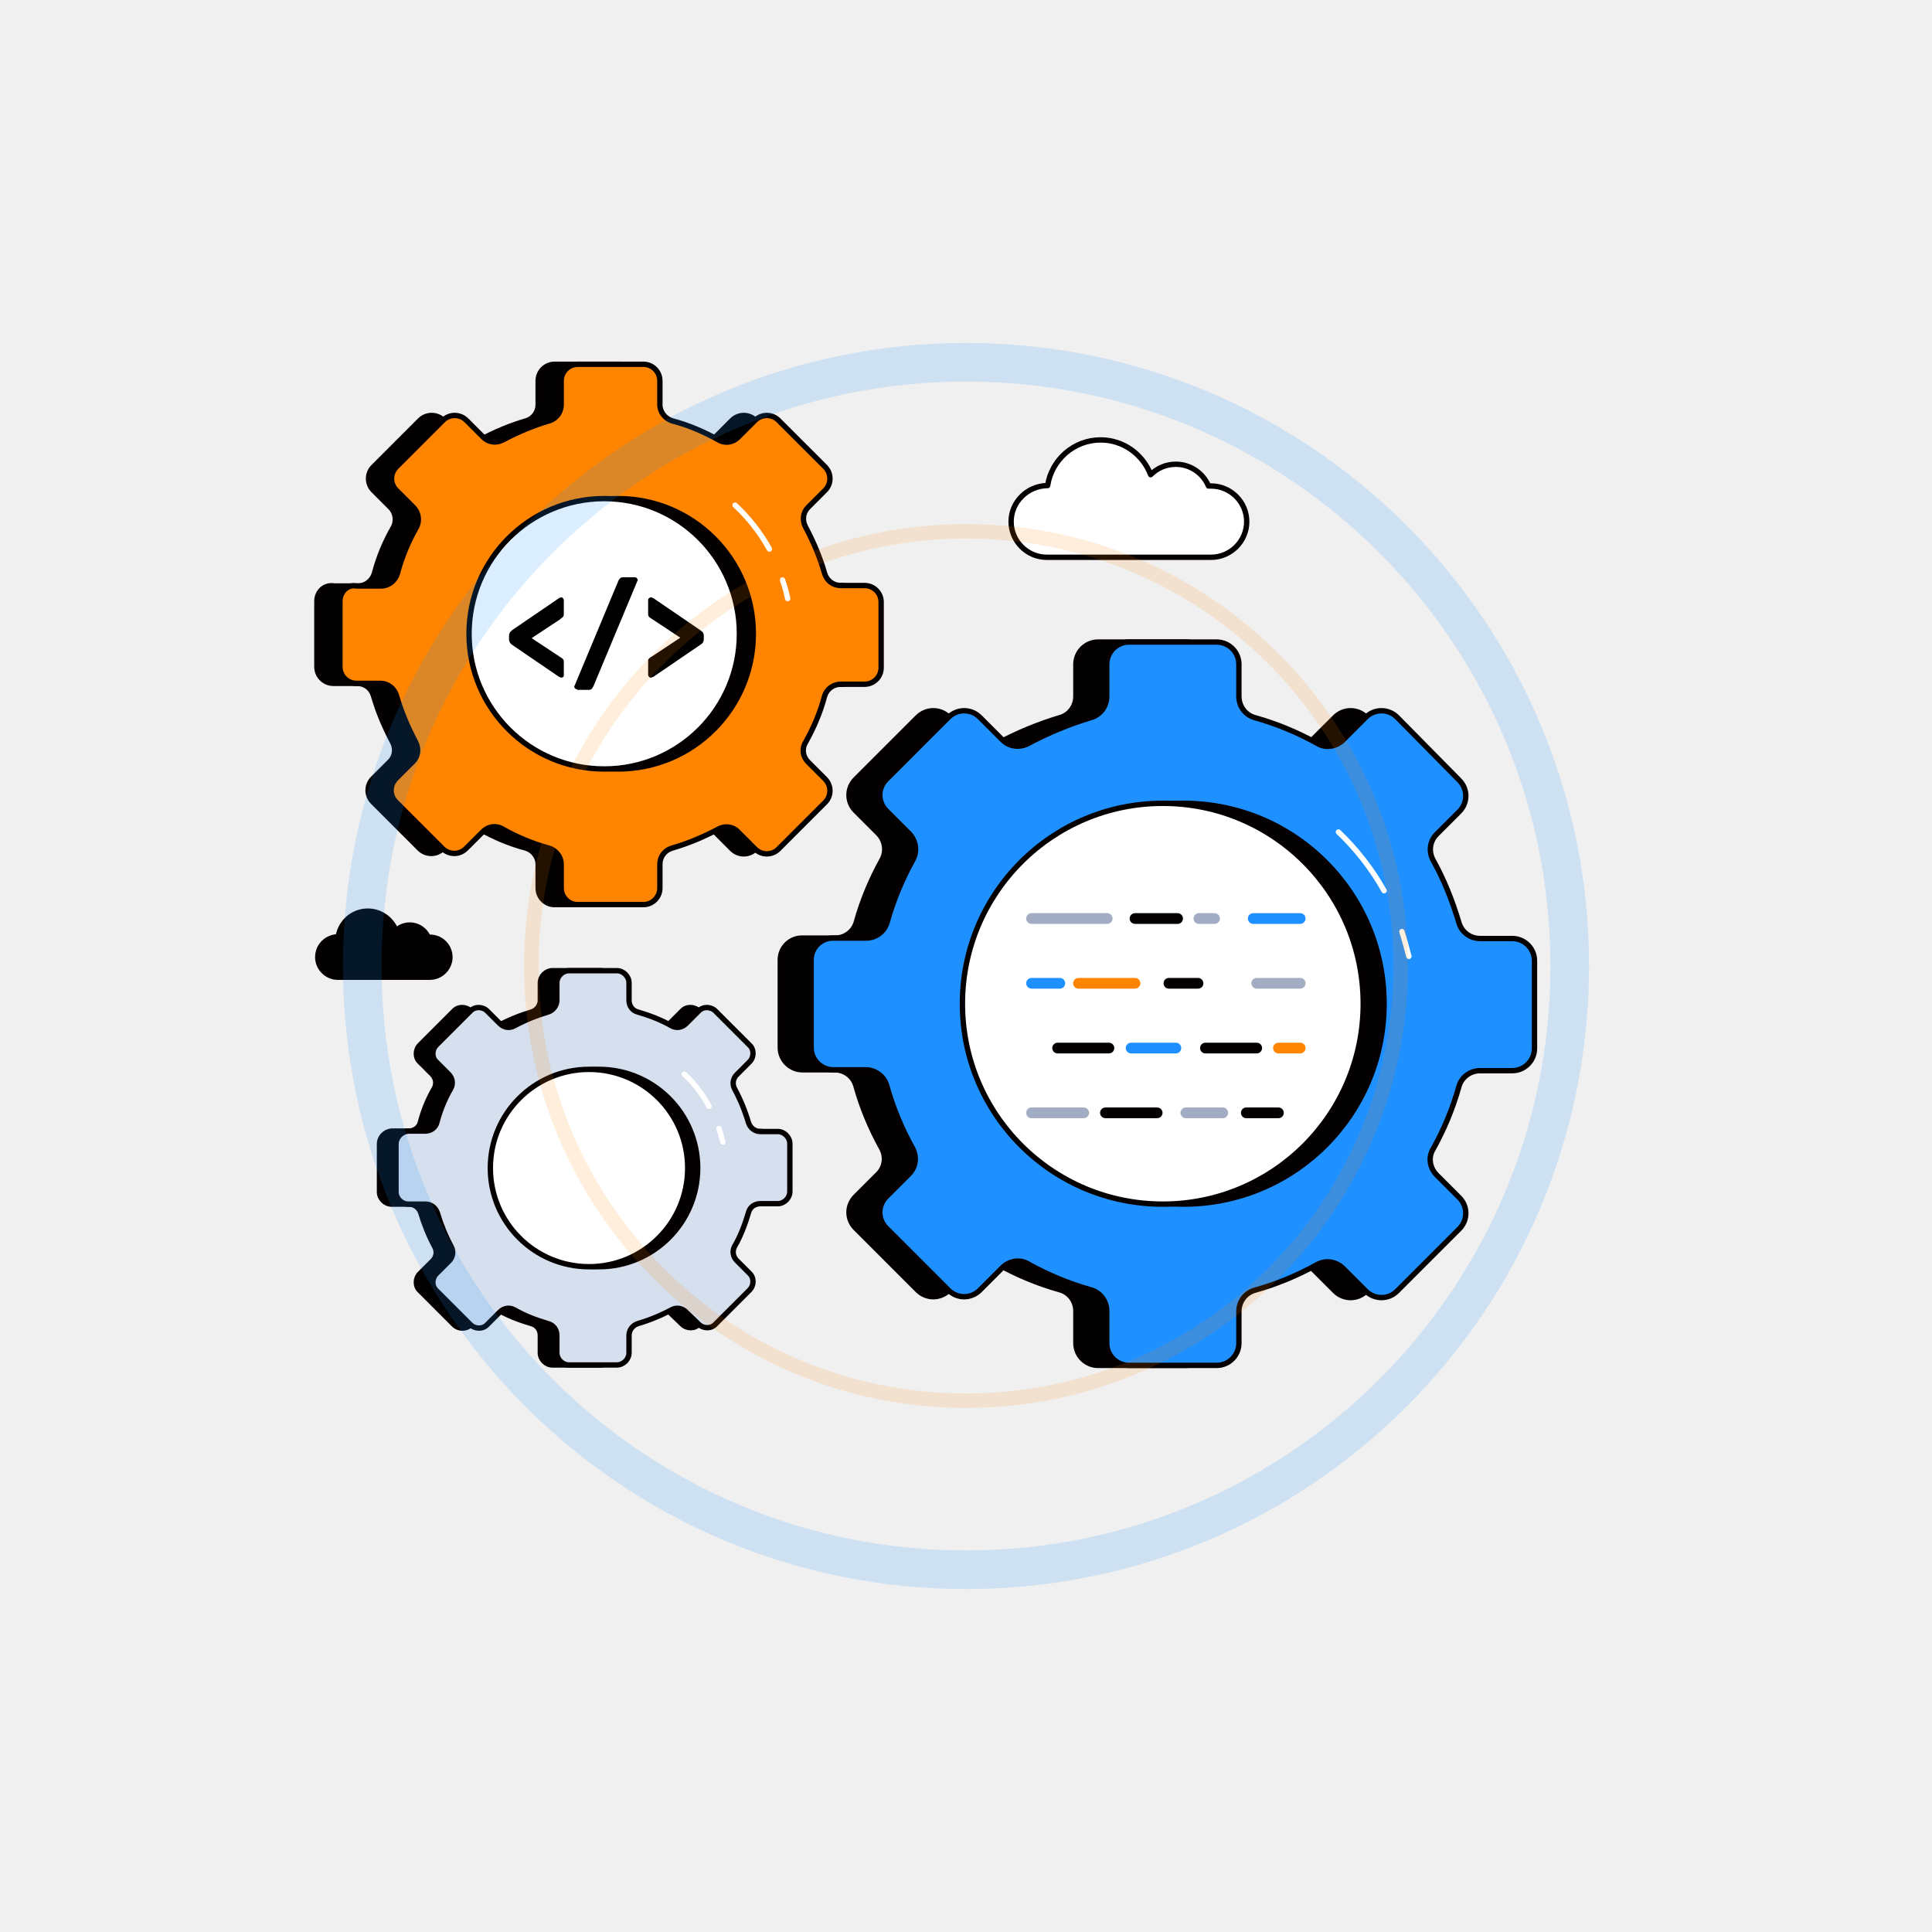
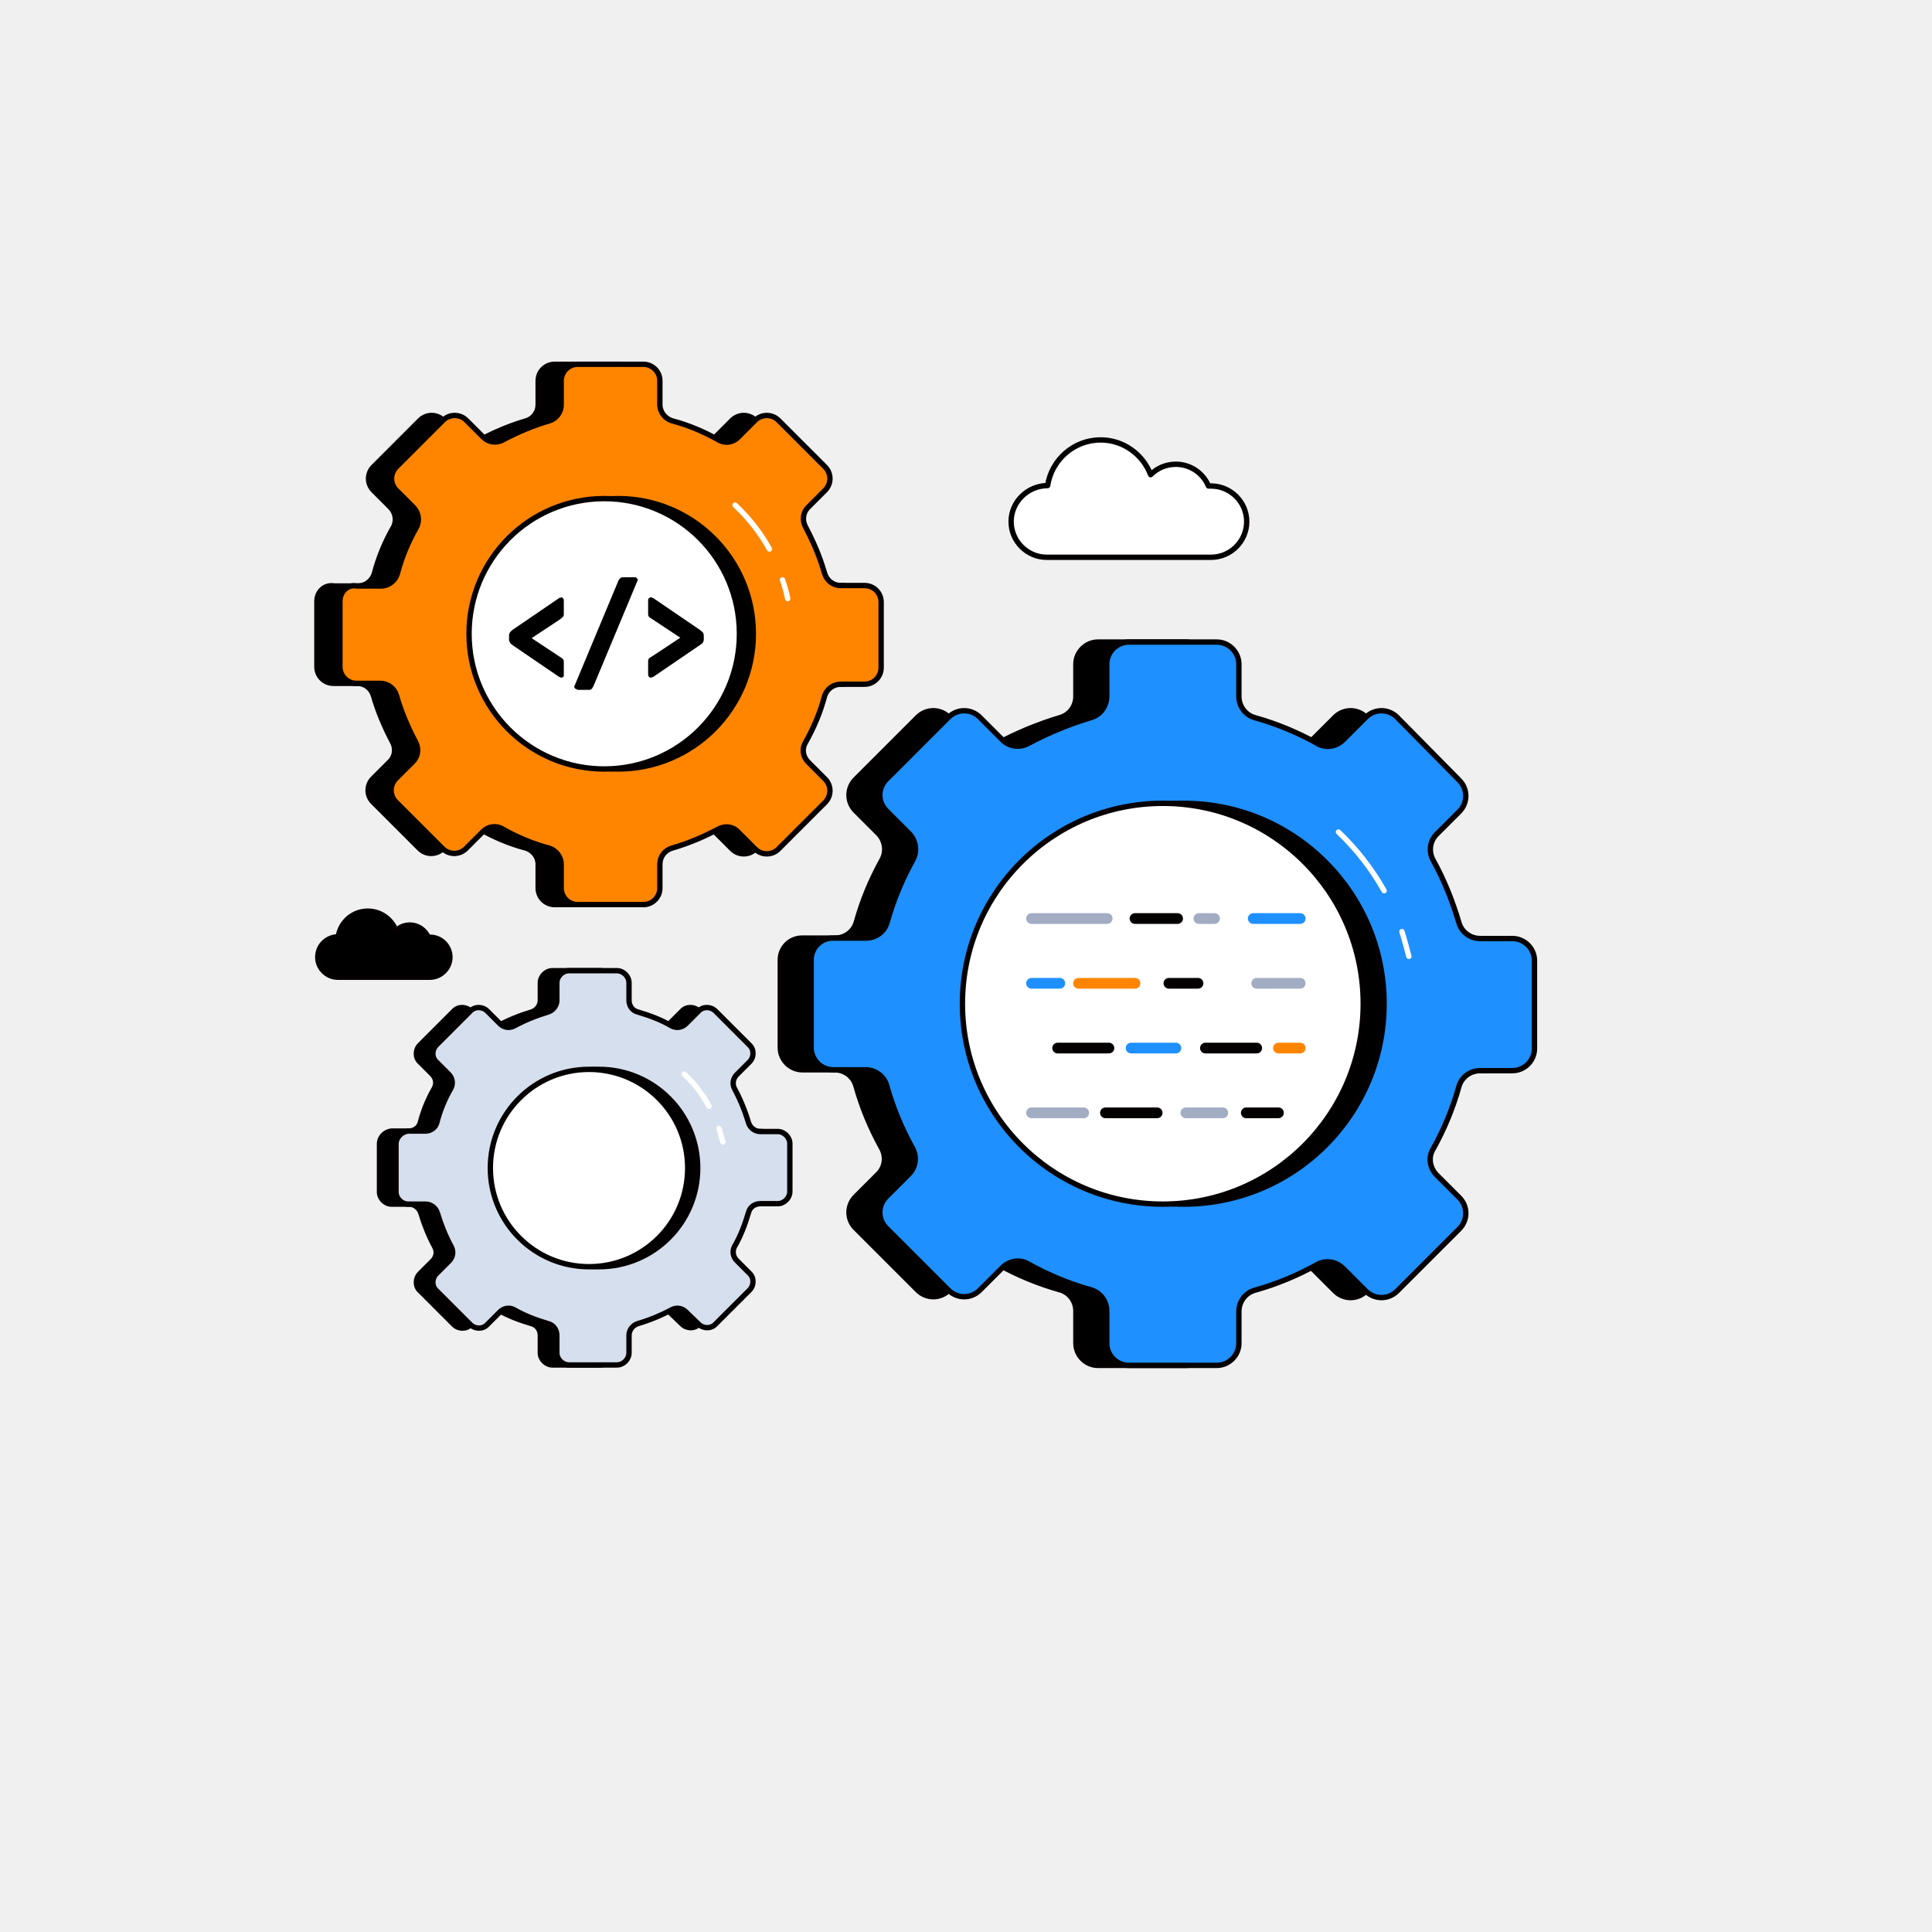
<svg xmlns="http://www.w3.org/2000/svg" width="360" height="360" viewBox="0 0 400 400">
  <style>
    .float { animation: float 2.6s ease-in-out infinite; transform-origin: center; }
    .pulse { animation: pulse 1.8s ease-in-out infinite; transform-origin: center; }
    .spin { animation: spin 8s linear infinite; transform-origin: center; }
    .line-pulse { animation: linePulse 1.3s ease-in-out infinite; }
    @keyframes float { 0%, 100% { transform: translateY(0); } 50% { transform: translateY(-6px); } }
    @keyframes pulse { 0%, 100% { transform: scale(1); opacity: 1; } 50% { transform: scale(1.03); opacity: 0.95; } }
    @keyframes spin { from { transform: rotate(0deg); } to { transform: rotate(360deg); } }
    @keyframes linePulse { 0%, 100% { stroke-opacity: 1; } 50% { stroke-opacity: 0.7; } }
  </style>
  <g class="float">
    <g id="SvgjsG1057">
      <svg enable-background="new 0 0 400 400" viewBox="0 0 400 400" width="360" height="360">
        <path stroke="#050000" stroke-linecap="round" stroke-linejoin="round" stroke-miterlimit="10" stroke-width="1.233" d="M179.5,220.8V241c0,2.8,2.3,5.1,5.1,5.1h7.4c2.3,0,4.3,1.5,4.9,3.7c1.4,5,3.4,9.8,5.9,14.3       c1.1,2,0.8,4.4-0.8,6l-5.2,5.2c-2,2-2,5.2,0,7.2l14.3,14.3c2,2,5.2,2,7.2,0l5.2-5.2c1.6-1.6,4.1-2,6-0.8       c4.5,2.5,9.3,4.5,14.3,5.9c2.2,0.6,3.7,2.6,3.7,4.9v7.4c0,2.8,2.3,5.1,5.1,5.1h20.2c2.8,0,5.1-2.3,5.1-5.1v-7.3       c0-2.3,1.5-4.3,3.7-4.9c5-1.4,9.8-3.4,14.3-5.9c2-1.1,4.4-0.7,6,0.9l5.2,5.2c2,2,5.2,2,7.2,0l14.3-14.3c2-2,2-5.2,0-7.2       l-5.2-5.2c-1.6-1.6-2-4.1-0.8-6c2.5-4.5,4.5-9.3,5.9-14.3c0.6-2.2,2.6-3.7,4.9-3.7h7.4c2.8,0,5.1-2.3,5.1-5.1v-20.2       c0-2.8-2.3-5.1-5.1-5.1h-7.4c-2.3,0-4.3-1.5-4.9-3.7c-1.5-5-3.4-9.8-5.9-14.3c-1.1-2-0.8-4.4,0.8-6l5.2-5.2c2-2,2-5.2,0-7.2       L314.3,165c-2-2-5.2-2-7.2,0l-5.2,5.2c-1.6,1.6-4.1,2-6,0.8c-4.5-2.5-9.3-4.5-14.3-5.9c-2.2-0.6-3.7-2.6-3.7-4.9v-7.4       c0-2.8-2.3-5.1-5.1-5.1h-20.2c-2.8,0-5.1,2.3-5.1,5.1v7.4c0,2.3-1.5,4.3-3.7,4.9c-5,1.5-9.8,3.5-14.3,5.9c-2,1.1-4.4,0.8-6-0.8       l-5.2-5.2c-2-2-5.2-2-7.2,0l-14.3,14.3c-2,2-2,5.2,0,7.2l5.2,5.2c1.6,1.6,2,4.1,0.9,6.1c-2.5,4.5-4.5,9.3-5.9,14.3       c-0.6,2.2-2.6,3.7-4.9,3.7h-7.4C181.8,215.7,179.5,218,179.5,220.8z" class="svgStroke colorStroke050000-0 selectable" />
        <g>
          <animateTransform attributeName="transform" attributeType="XML" type="rotate" from="0 272.3 230.9" to="360 272.3 230.9" dur="6s" repeatCount="indefinite" />
          <path fill="#1e90ff" stroke="#050000" stroke-linecap="round" stroke-linejoin="round" stroke-miterlimit="10" stroke-width="1.233" d="M186.6,220.8V241c0,2.8,2.3,5.1,5.1,5.1h7.4c2.3,0,4.3,1.5,4.9,3.7c1.4,5,3.4,9.8,5.9,14.3       c1.1,2,0.8,4.4-0.8,6l-5.2,5.2c-2,2-2,5.2,0,7.2l14.3,14.3c2,2,5.2,2,7.2,0l5.2-5.2c1.6-1.6,4.1-2,6-0.8       c4.5,2.5,9.3,4.5,14.3,5.9c2.2,0.6,3.7,2.6,3.7,4.9v7.4c0,2.8,2.3,5.1,5.1,5.1h20.2c2.8,0,5.1-2.3,5.1-5.1v-7.3       c0-2.3,1.5-4.3,3.7-4.9c5-1.4,9.8-3.4,14.3-5.9c2-1.1,4.4-0.7,6,0.9l5.2,5.2c2,2,5.2,2,7.2,0l14.3-14.3c2-2,2-5.2,0-7.2       l-5.2-5.2c-1.6-1.6-2-4.1-0.8-6c2.5-4.5,4.5-9.3,5.9-14.3c0.6-2.2,2.6-3.7,4.9-3.7h7.4c2.8,0,5.1-2.3,5.1-5.1v-20.2       c0-2.8-2.3-5.1-5.1-5.1h-7.4c-2.3,0-4.3-1.5-4.9-3.7c-1.5-5-3.4-9.8-5.9-14.3c-1.1-2-0.8-4.4,0.8-6l5.2-5.2c2-2,2-5.2,0-7.2       L321.4,165c-2-2-5.2-2-7.2,0l-5.2,5.2c-1.6,1.6-4.1,2-6,0.8c-4.5-2.5-9.3-4.5-14.3-5.9c-2.2-0.6-3.7-2.6-3.7-4.9v-7.4       c0-2.8-2.3-5.1-5.1-5.1h-20.2c-2.8,0-5.1,2.3-5.1,5.1v7.4c0,2.3-1.5,4.3-3.7,4.9c-5,1.5-9.8,3.5-14.3,5.9c-2,1.1-4.4,0.8-6-0.8       l-5.2-5.2c-2-2-5.2-2-7.2,0l-14.3,14.3c-2,2-2,5.2,0,7.2l5.2,5.2c1.6,1.6,2,4.1,0.9,6.1c-2.5,4.5-4.5,9.3-5.9,14.3       c-0.6,2.2-2.6,3.7-4.9,3.7h-7.4C188.9,215.7,186.6,218,186.6,220.8z" class="svgShape color1e90ff-1 svgStroke colorStroke050000-1 selectable" />
          <circle cx="272.3" cy="230.9" r="46.1" stroke="#050000" stroke-linecap="round" stroke-linejoin="round" stroke-miterlimit="10" stroke-width="1.233" class="svgStroke colorStroke050000-2 selectable" />
          <circle cx="267.5" cy="230.9" r="46.1" fill="#fff" stroke="#050000" stroke-linecap="round" stroke-linejoin="round" stroke-miterlimit="10" stroke-width="1.233" class="svgShape colorffffff-3 svgStroke colorStroke050000-3 selectable" />
          <path fill="none" stroke="#fff" stroke-linecap="round" stroke-linejoin="round" stroke-miterlimit="10" stroke-width="1.233" d="M322.5 214.3c.6 1.9 1.1 3.8 1.6 5.7M307.9 191.4c4.1 3.9 7.7 8.5 10.5 13.5" class="svgStroke colorStrokeffffff-4 selectable" />
        </g>
        <g>
          <path stroke="#050000" stroke-linecap="round" stroke-linejoin="round" stroke-miterlimit="10" stroke-width="1.233" d="M72.9,138.3v15.1c0,2.1,1.7,3.8,3.8,3.8h5.5c1.7,0,3.2,1.1,3.7,2.8c1.1,3.8,2.6,7.3,4.4,10.7       c0.8,1.5,0.6,3.3-0.6,4.5l-3.9,3.9c-1.5,1.5-1.5,3.9,0,5.4l10.7,10.7c1.5,1.5,3.9,1.5,5.4,0l3.9-3.9c1.2-1.2,3-1.5,4.5-0.6       c3.4,1.9,6.9,3.4,10.7,4.4c1.6,0.5,2.8,2,2.8,3.7v5.5c0,2.1,1.7,3.8,3.8,3.8h15.1c2.1,0,3.8-1.7,3.8-3.8v-5.5       c0-1.7,1.1-3.2,2.8-3.7c3.8-1.1,7.3-2.6,10.7-4.4c1.5-0.8,3.3-0.6,4.5,0.7l3.9,3.9c1.5,1.5,3.9,1.5,5.4,0l10.7-10.7       c1.5-1.5,1.5-3.9,0-5.4l-3.9-3.9c-1.2-1.2-1.5-3-0.6-4.5c1.9-3.4,3.4-6.9,4.4-10.7c0.5-1.6,2-2.7,3.7-2.7h5.5       c2.1,0,3.8-1.7,3.8-3.8v-15.1c0-2.1-1.7-3.8-3.8-3.8h-5.5c-1.7,0-3.2-1.1-3.7-2.8c-1.1-3.8-2.6-7.3-4.4-10.7       c-0.8-1.5-0.6-3.3,0.6-4.5l3.9-3.9c1.5-1.5,1.5-3.9,0-5.4l-10.7-10.7c-1.5-1.5-3.9-1.5-5.4,0l-3.9,3.9c-1.2,1.2-3,1.5-4.5,0.6       c-3.4-1.9-6.9-3.4-10.7-4.4c-1.6-0.5-2.8-2-2.8-3.7v-5.5c0-2.1-1.7-3.8-3.8-3.8h-15.1c-2.1,0-3.8,1.7-3.8,3.8v5.5       c0,1.7-1.1,3.2-2.7,3.7c-3.8,1.1-7.3,2.6-10.7,4.4c-1.5,0.8-3.3,0.6-4.5-0.6l-3.9-3.9c-1.5-1.5-3.9-1.5-5.4,0l-10.7,10.7       c-1.5,1.5-1.5,3.9,0,5.4l3.9,3.9c1.2,1.2,1.5,3.1,0.7,4.6c-1.9,3.3-3.4,6.9-4.4,10.7c-0.5,1.6-2,2.8-3.7,2.8h-5.5       C74.6,134.4,72.9,136.2,72.9,138.3z" class="svgStroke colorStroke050000-6 selectable" />
          <g>
            <animateTransform attributeName="transform" attributeType="XML" type="rotate" from="0 142.2 145.8" to="360 142.2 145.8" dur="7s" repeatCount="indefinite" />
            <path fill="#ff8500" stroke="#050000" stroke-linecap="round" stroke-linejoin="round" stroke-miterlimit="10" stroke-width="1.233" d="M78.2,138.3v15.1c0,2.1,1.7,3.8,3.8,3.8h5.5c1.7,0,3.2,1.1,3.7,2.8c1.1,3.8,2.6,7.3,4.4,10.7       c0.8,1.5,0.6,3.3-0.6,4.5l-3.9,3.9c-1.5,1.5-1.5,3.9,0,5.4l10.7,10.7c1.5,1.5,3.9,1.5,5.4,0l3.9-3.9c1.2-1.2,3-1.5,4.5-0.6       c3.4,1.9,6.9,3.4,10.7,4.4c1.6,0.5,2.8,2,2.8,3.7v5.5c0,2.1,1.7,3.8,3.8,3.8H148c2.1,0,3.8-1.7,3.8-3.8v-5.5       c0-1.7,1.1-3.2,2.8-3.7c3.8-1.1,7.3-2.6,10.7-4.4c1.5-0.8,3.3-0.6,4.5,0.7l3.9,3.9c1.5,1.5,3.9,1.5,5.4,0l10.7-10.7       c1.5-1.5,1.5-3.9,0-5.4l-3.9-3.9c-1.2-1.2-1.5-3-0.6-4.5c1.9-3.4,3.4-6.9,4.4-10.7c0.5-1.6,2-2.7,3.7-2.7h5.5       c2.1,0,3.8-1.7,3.8-3.8v-15.1c0-2.1-1.7-3.8-3.8-3.8h-5.5c-1.7,0-3.2-1.1-3.7-2.8c-1.1-3.8-2.6-7.3-4.4-10.7       c-0.8-1.5-0.6-3.3,0.6-4.5l3.9-3.9c1.5-1.5,1.5-3.9,0-5.4l-10.7-10.7c-1.5-1.5-3.9-1.5-5.4,0l-3.9,3.9c-1.2,1.2-3,1.5-4.5,0.6       c-3.4-1.9-6.9-3.4-10.7-4.4c-1.6-0.5-2.8-2-2.8-3.7v-5.5c0-2.1-1.7-3.8-3.8-3.8h-15.1c-2.1,0-3.8,1.7-3.8,3.8v5.5       c0,1.7-1.1,3.2-2.7,3.7c-3.8,1.1-7.3,2.6-10.7,4.4c-1.5,0.8-3.3,0.6-4.5-0.6l-3.9-3.9c-1.5-1.5-3.9-1.5-5.4,0l-10.7,10.7       c-1.5,1.5-1.5,3.9,0,5.4l3.9,3.9c1.2,1.2,1.5,3.1,0.7,4.6c-1.9,3.3-3.4,6.9-4.4,10.7c-0.5,1.6-2,2.8-3.7,2.8H82       C79.9,134.4,78.2,136.2,78.2,138.3z" class="svgShape colorff8500-7 svgStroke colorStroke050000-7 selectable" />
            <circle cx="142.2" cy="145.8" r="31.1" stroke="#050000" stroke-linecap="round" stroke-linejoin="round" stroke-miterlimit="10" stroke-width="1.233" class="svgStroke colorStroke050000-8 selectable" />
            <circle cx="139" cy="145.8" r="31.1" fill="#fff" stroke="#050000" stroke-linecap="round" stroke-linejoin="round" stroke-miterlimit="10" stroke-width="1.233" class="svgShape colorffffff-9 svgStroke colorStroke050000-9 selectable" />
            <path fill="none" stroke="#fff" stroke-linecap="round" stroke-linejoin="round" stroke-miterlimit="10" stroke-width="1.233" d="M180 133.4c.5 1.4.9 2.8 1.2 4.3M169.1 116.2c3.1 2.9 5.8 6.3 7.9 10.1" class="svgStroke colorStrokeffffff-10 selectable" />
          </g>
        </g>
        <g>
          <path stroke="#050000" stroke-linecap="round" stroke-linejoin="round" stroke-miterlimit="10" stroke-width="1.233" d="M87.3,263.2v11c0,1.5,1.3,2.8,2.8,2.8h4c1.2,0,2.3,0.8,2.7,2c0.8,2.7,1.9,5.4,3.2,7.8       c0.6,1.1,0.4,2.4-0.5,3.3l-2.9,2.9c-1.1,1.1-1.1,2.9,0,3.9l7.8,7.8c1.1,1.1,2.9,1.1,3.9,0l2.9-2.9c0.9-0.9,2.2-1.1,3.3-0.5       c2.4,1.4,5.1,2.4,7.8,3.2c1.2,0.3,2,1.4,2,2.7v4c0,1.5,1.3,2.8,2.8,2.8h11c1.5,0,2.8-1.3,2.8-2.8v-4c0-1.2,0.8-2.3,2-2.7       c2.7-0.8,5.4-1.9,7.8-3.2c1.1-0.6,2.4-0.4,3.3,0.5l2.9,2.8c1.1,1.1,2.9,1.1,3.9,0l7.8-7.8c1.1-1.1,1.1-2.9,0-3.9l-2.9-2.9       c-0.9-0.9-1.1-2.2-0.5-3.3c1.4-2.4,2.4-5.1,3.2-7.8c0.3-1.2,1.4-2,2.7-2h4c1.5,0,2.8-1.3,2.8-2.8v-11c0-1.5-1.3-2.8-2.8-2.8h-4       c-1.2,0-2.3-0.8-2.7-2c-0.8-2.7-1.9-5.4-3.2-7.8c-0.6-1.1-0.4-2.4,0.5-3.3l2.9-2.9c1.1-1.1,1.1-2.9,0-3.9l-7.8-7.8       c-1.1-1.1-2.9-1.1-3.9,0l-2.9,2.9c-0.9,0.9-2.2,1.1-3.3,0.5c-2.4-1.4-5.1-2.4-7.8-3.2c-1.2-0.3-2-1.4-2-2.7v-4       c0-1.5-1.3-2.8-2.8-2.8h-11c-1.5,0-2.8,1.3-2.8,2.8v4c0,1.2-0.8,2.3-2,2.7c-2.7,0.8-5.4,1.9-7.8,3.2c-1.1,0.6-2.4,0.4-3.3-0.5       l-2.9-2.9c-1.1-1.1-2.9-1.1-3.9,0l-7.8,7.8c-1.1,1.1-1.1,2.9,0,3.9l2.8,2.8c0.9,0.9,1.1,2.2,0.5,3.3c-1.4,2.4-2.5,5.1-3.2,7.8       c-0.3,1.2-1.4,2-2.7,2h-4C88.5,260.4,87.3,261.6,87.3,263.2z" class="svgStroke colorStroke050000-12 selectable" />
          <g>
            <animateTransform attributeName="transform" attributeType="XML" type="rotate" from="0 137.8 268.7" to="360 137.8 268.7" dur="5s" repeatCount="indefinite" />
            <path fill="#d6dfed" stroke="#050000" stroke-linecap="round" stroke-linejoin="round" stroke-miterlimit="10" stroke-width="1.233" d="M91.1,263.2v11c0,1.5,1.3,2.8,2.8,2.8h4c1.2,0,2.3,0.8,2.7,2c0.8,2.7,1.9,5.4,3.2,7.8       c0.6,1.1,0.4,2.4-0.5,3.3l-2.9,2.9c-1.1,1.1-1.1,2.9,0,3.9l7.8,7.8c1.1,1.1,2.9,1.1,3.9,0l2.9-2.9c0.9-0.9,2.2-1.1,3.3-0.5       c2.4,1.4,5.1,2.4,7.8,3.2c1.2,0.3,2,1.4,2,2.7v4c0,1.5,1.3,2.8,2.8,2.8h11c1.5,0,2.8-1.3,2.8-2.8v-4c0-1.2,0.8-2.3,2-2.7       c2.7-0.8,5.4-1.9,7.8-3.2c1.1-0.6,2.4-0.4,3.3,0.5l2.9,2.8c1.1,1.1,2.9,1.1,3.9,0l7.8-7.8c1.1-1.1,1.1-2.9,0-3.9l-2.9-2.9       c-0.9-0.9-1.1-2.2-0.5-3.3c1.4-2.4,2.4-5.1,3.2-7.8c0.3-1.2,1.4-2,2.7-2h4c1.5,0,2.8-1.3,2.8-2.8v-11c0-1.5-1.3-2.8-2.8-2.8h-4       c-1.2,0-2.3-0.8-2.7-2c-0.8-2.7-1.9-5.4-3.2-7.8c-0.6-1.1-0.4-2.4,0.5-3.3l2.9-2.9c1.1-1.1,1.1-2.9,0-3.9l-7.8-7.8       c-1.1-1.1-2.9-1.1-3.9,0l-2.9,2.9c-0.9,0.9-2.2,1.1-3.3,0.5c-2.4-1.4-5.1-2.4-7.8-3.2c-1.2-0.3-2-1.4-2-2.7v-4       c0-1.5-1.3-2.8-2.8-2.8h-11c-1.5,0-2.8,1.3-2.8,2.8v4c0,1.2-0.8,2.3-2,2.7c-2.7,0.8-5.4,1.9-7.8,3.2c-1.1,0.6-2.4,0.4-3.3-0.5       l-2.9-2.9c-1.1-1.1-2.9-1.1-3.9,0l-7.8,7.8c-1.1,1.1-1.1,2.9,0,3.9l2.8,2.8c0.9,0.9,1.1,2.2,0.5,3.3c-1.4,2.4-2.5,5.1-3.2,7.8       c-0.3,1.2-1.4,2-2.7,2h-4C92.4,260.4,91.1,261.6,91.1,263.2z" class="svgShape colord6dfed-13 svgStroke colorStroke050000-13 selectable" />
            <circle cx="137.8" cy="268.7" r="22.7" stroke="#050000" stroke-linecap="round" stroke-linejoin="round" stroke-miterlimit="10" stroke-width="1.233" class="svgStroke colorStroke050000-14 selectable" />
            <circle cx="135.5" cy="268.7" r="22.7" fill="#fff" stroke="#050000" stroke-linecap="round" stroke-linejoin="round" stroke-miterlimit="10" stroke-width="1.233" class="svgShape colorffffff-15 svgStroke colorStroke050000-15 selectable" />
            <path fill="none" stroke="#fff" stroke-linecap="round" stroke-linejoin="round" stroke-miterlimit="10" stroke-width="1.233" d="M165.4 259.6c.3 1 .6 2.1.9 3.1M157.4 247.1c2.3 2.1 4.2 4.6 5.7 7.4" class="svgStroke colorStrokeffffff-16 selectable" />
          </g>
        </g>
        <g>
          <path d="M129.1 155.9c-.1 0-.1 0-.2-.1-.1 0-.2-.1-.3-.1l-10.7-7.3c-.3-.2-.5-.4-.6-.6-.1-.2-.2-.4-.2-.7v-.9c0-.3.1-.5.2-.7.1-.2.4-.4.6-.6l10.7-7.3c.1-.1.2-.1.3-.1.1 0 .2-.1.2-.1.2 0 .3.1.4.2.1.1.2.3.2.5v3.2c0 .3-.1.6-.3.7-.2.2-.4.3-.6.5l-6.5 4.3 6.5 4.3c.2.1.4.3.6.4.2.2.3.4.3.7v3.2c0 .2-.1.3-.2.4C129.4 155.8 129.2 155.9 129.1 155.9zM132.8 158.6c-.2 0-.3-.1-.5-.2-.1-.1-.2-.3-.2-.4 0-.1 0-.2.1-.3l10.1-24.2c.1-.2.2-.3.4-.5.2-.2.4-.2.7-.2h2.7c.2 0 .3.1.4.2s.2.3.2.4c0 .1 0 .2-.1.3l-10.1 24.2c-.1.1-.2.3-.3.5-.2.2-.4.3-.7.3H132.8zM149.7 155.9c-.2 0-.3-.1-.4-.2-.1-.1-.2-.3-.2-.4v-3.2c0-.3.1-.6.3-.7.2-.2.4-.3.6-.4l6.5-4.3-6.5-4.3c-.2-.1-.4-.3-.6-.4-.2-.2-.3-.4-.3-.7V138c0-.2.1-.3.2-.4s.3-.2.4-.2c.1 0 .2 0 .3.1.1 0 .2.1.3.1l10.7 7.3c.3.2.5.4.7.6.1.2.2.4.2.7v.9c0 .3-.1.5-.2.7-.1.2-.4.4-.7.6l-10.7 7.3c-.1 0-.2.1-.3.1S149.8 155.9 149.7 155.9z" fill="#000000" class="svgShape color000000-18 selectable" />
        </g>
        <g>
          <line x1="288.3" x2="299.1" y1="211.3" y2="211.3" fill="#fff" stroke="#1e90ff" stroke-linecap="round" stroke-linejoin="round" stroke-miterlimit="10" stroke-width="2.466" class="svgShape colorffffff-20 svgStroke colorStroke1e90ff-20 selectable" />
          <line x1="275.8" x2="279.4" y1="211.3" y2="211.3" fill="#fff" stroke="#a2adc3" stroke-linecap="round" stroke-linejoin="round" stroke-miterlimit="10" stroke-width="2.466" class="svgShape colorffffff-21 svgStroke colorStrokea2adc3-21 selectable" />
          <line x1="261.1" x2="270.9" y1="211.3" y2="211.3" fill="#fff" stroke="#050000" stroke-linecap="round" stroke-linejoin="round" stroke-miterlimit="10" stroke-width="2.466" class="svgShape colorffffff-22 svgStroke colorStroke050000-22 selectable" />
          <line x1="237.3" x2="254.7" y1="211.3" y2="211.3" fill="#fff" stroke="#a2adc3" stroke-linecap="round" stroke-linejoin="round" stroke-miterlimit="10" stroke-width="2.466" class="svgShape colorffffff-23 svgStroke colorStrokea2adc3-23 selectable" />
          <line x1="289.1" x2="299.1" y1="226.2" y2="226.2" fill="#fff" stroke="#a2adc3" stroke-linecap="round" stroke-linejoin="round" stroke-miterlimit="10" stroke-width="2.466" class="svgShape colorffffff-24 svgStroke colorStrokea2adc3-24 selectable" />
          <line x1="268.9" x2="275.6" y1="226.2" y2="226.2" fill="#fff" stroke="#050000" stroke-linecap="round" stroke-linejoin="round" stroke-miterlimit="10" stroke-width="2.466" class="svgShape colorffffff-25 svgStroke colorStroke050000-25 selectable" />
          <line x1="248.1" x2="261.1" y1="226.2" y2="226.2" fill="#fff" stroke="#ff8500" stroke-linecap="round" stroke-linejoin="round" stroke-miterlimit="10" stroke-width="2.466" class="svgShape colorffffff-26 svgStroke colorStrokeff8500-26 selectable" />
          <line x1="237.3" x2="243.8" y1="226.2" y2="226.2" fill="#fff" stroke="#1e90ff" stroke-linecap="round" stroke-linejoin="round" stroke-miterlimit="10" stroke-width="2.466" class="svgShape colorffffff-27 svgStroke colorStroke1e90ff-27 selectable" />
          <line x1="294.1" x2="299.1" y1="241.1" y2="241.1" fill="#fff" stroke="#ff8500" stroke-linecap="round" stroke-linejoin="round" stroke-miterlimit="10" stroke-width="2.466" class="svgShape colorffffff-28 svgStroke colorStrokeff8500-28 selectable" />
          <line x1="277.3" x2="289.1" y1="241.1" y2="241.1" fill="#fff" stroke="#050000" stroke-linecap="round" stroke-linejoin="round" stroke-miterlimit="10" stroke-width="2.466" class="svgShape colorffffff-29 svgStroke colorStroke050000-29 selectable" />
          <line x1="260.2" x2="270.5" y1="241.1" y2="241.1" fill="#fff" stroke="#1e90ff" stroke-linecap="round" stroke-linejoin="round" stroke-miterlimit="10" stroke-width="2.466" class="svgShape colorffffff-30 svgStroke colorStroke1e90ff-30 selectable" />
          <line x1="243.3" x2="255.1" y1="241.1" y2="241.1" fill="#fff" stroke="#050000" stroke-linecap="round" stroke-linejoin="round" stroke-miterlimit="10" stroke-width="2.466" class="svgShape colorffffff-31 svgStroke colorStroke050000-31 selectable" />
          <line x1="286.7" x2="294.1" y1="256" y2="256" fill="#fff" stroke="#050000" stroke-linecap="round" stroke-linejoin="round" stroke-miterlimit="10" stroke-width="2.466" class="svgShape colorffffff-32 svgStroke colorStroke050000-32 selectable" />
          <line x1="272.8" x2="281.3" y1="256" y2="256" fill="#fff" stroke="#a2adc3" stroke-linecap="round" stroke-linejoin="round" stroke-miterlimit="10" stroke-width="2.466" class="svgShape colorffffff-33 svgStroke colorStrokea2adc3-33 selectable" />
          <line x1="254.3" x2="266.2" y1="256" y2="256" fill="#fff" stroke="#050000" stroke-linecap="round" stroke-linejoin="round" stroke-miterlimit="10" stroke-width="2.466" class="svgShape colorffffff-34 svgStroke colorStroke050000-34 selectable" />
          <line x1="237.3" x2="249.3" y1="256" y2="256" fill="#fff" stroke="#a2adc3" stroke-linecap="round" stroke-linejoin="round" stroke-miterlimit="10" stroke-width="2.466" class="svgShape colorffffff-35 svgStroke colorStrokea2adc3-35 selectable" />
        </g>
        <g>
          <path fill="#fff" stroke="#050000" stroke-linecap="round" stroke-linejoin="round" stroke-miterlimit="10" stroke-width="1.233" d="M232.6,120c0,4.5,3.7,8.2,8.2,8.2c2.8,0,34.4,0,37.8,0c4.5,0,8.2-3.7,8.2-8.2c0-4.5-3.7-8.2-8.2-8.2     c-0.2,0-0.4,0-0.6,0c-1.2-2.9-4.1-5-7.5-5c-2.3,0-4.3,0.9-5.8,2.4c-1.8-4.7-6.3-8-11.5-8c-6.2,0-11.3,4.6-12.2,10.5h-0.1     C236.3,111.8,232.6,115.5,232.6,120z" class="svgShape colorffffff-37 svgStroke colorStroke050000-37 selectable" />
        </g>
        <g>
          <path stroke="#050000" stroke-linecap="round" stroke-linejoin="round" stroke-miterlimit="10" stroke-width="1.233" d="M73.1,220.2c0,2.5,2.1,4.6,4.6,4.6c1.6,0,19.3,0,21.2,0c2.5,0,4.6-2.1,4.6-4.6c0-2.5-2-4.6-4.6-4.6    c-0.1,0-0.2,0-0.4,0c-0.7-1.6-2.3-2.8-4.2-2.8c-1.3,0-2.4,0.5-3.2,1.3c-1-2.6-3.5-4.5-6.5-4.5c-3.5,0-6.3,2.6-6.8,5.9h-0.1    C75.1,215.6,73.1,217.6,73.1,220.2z" class="svgStroke colorStroke050000-39 selectable" />
        </g>
      </svg>
    </g>
  </g>
-   <g class="pulse">
-     <circle cx="200" cy="200" r="125" fill="none" stroke="#1e90ff" stroke-opacity="0.16" stroke-width="8" />
-   </g>
-   <g class="spin">
-     <circle cx="200" cy="200" r="90" fill="none" stroke="#ff8500" stroke-opacity="0.14" stroke-width="3" />
-   </g>
</svg>
